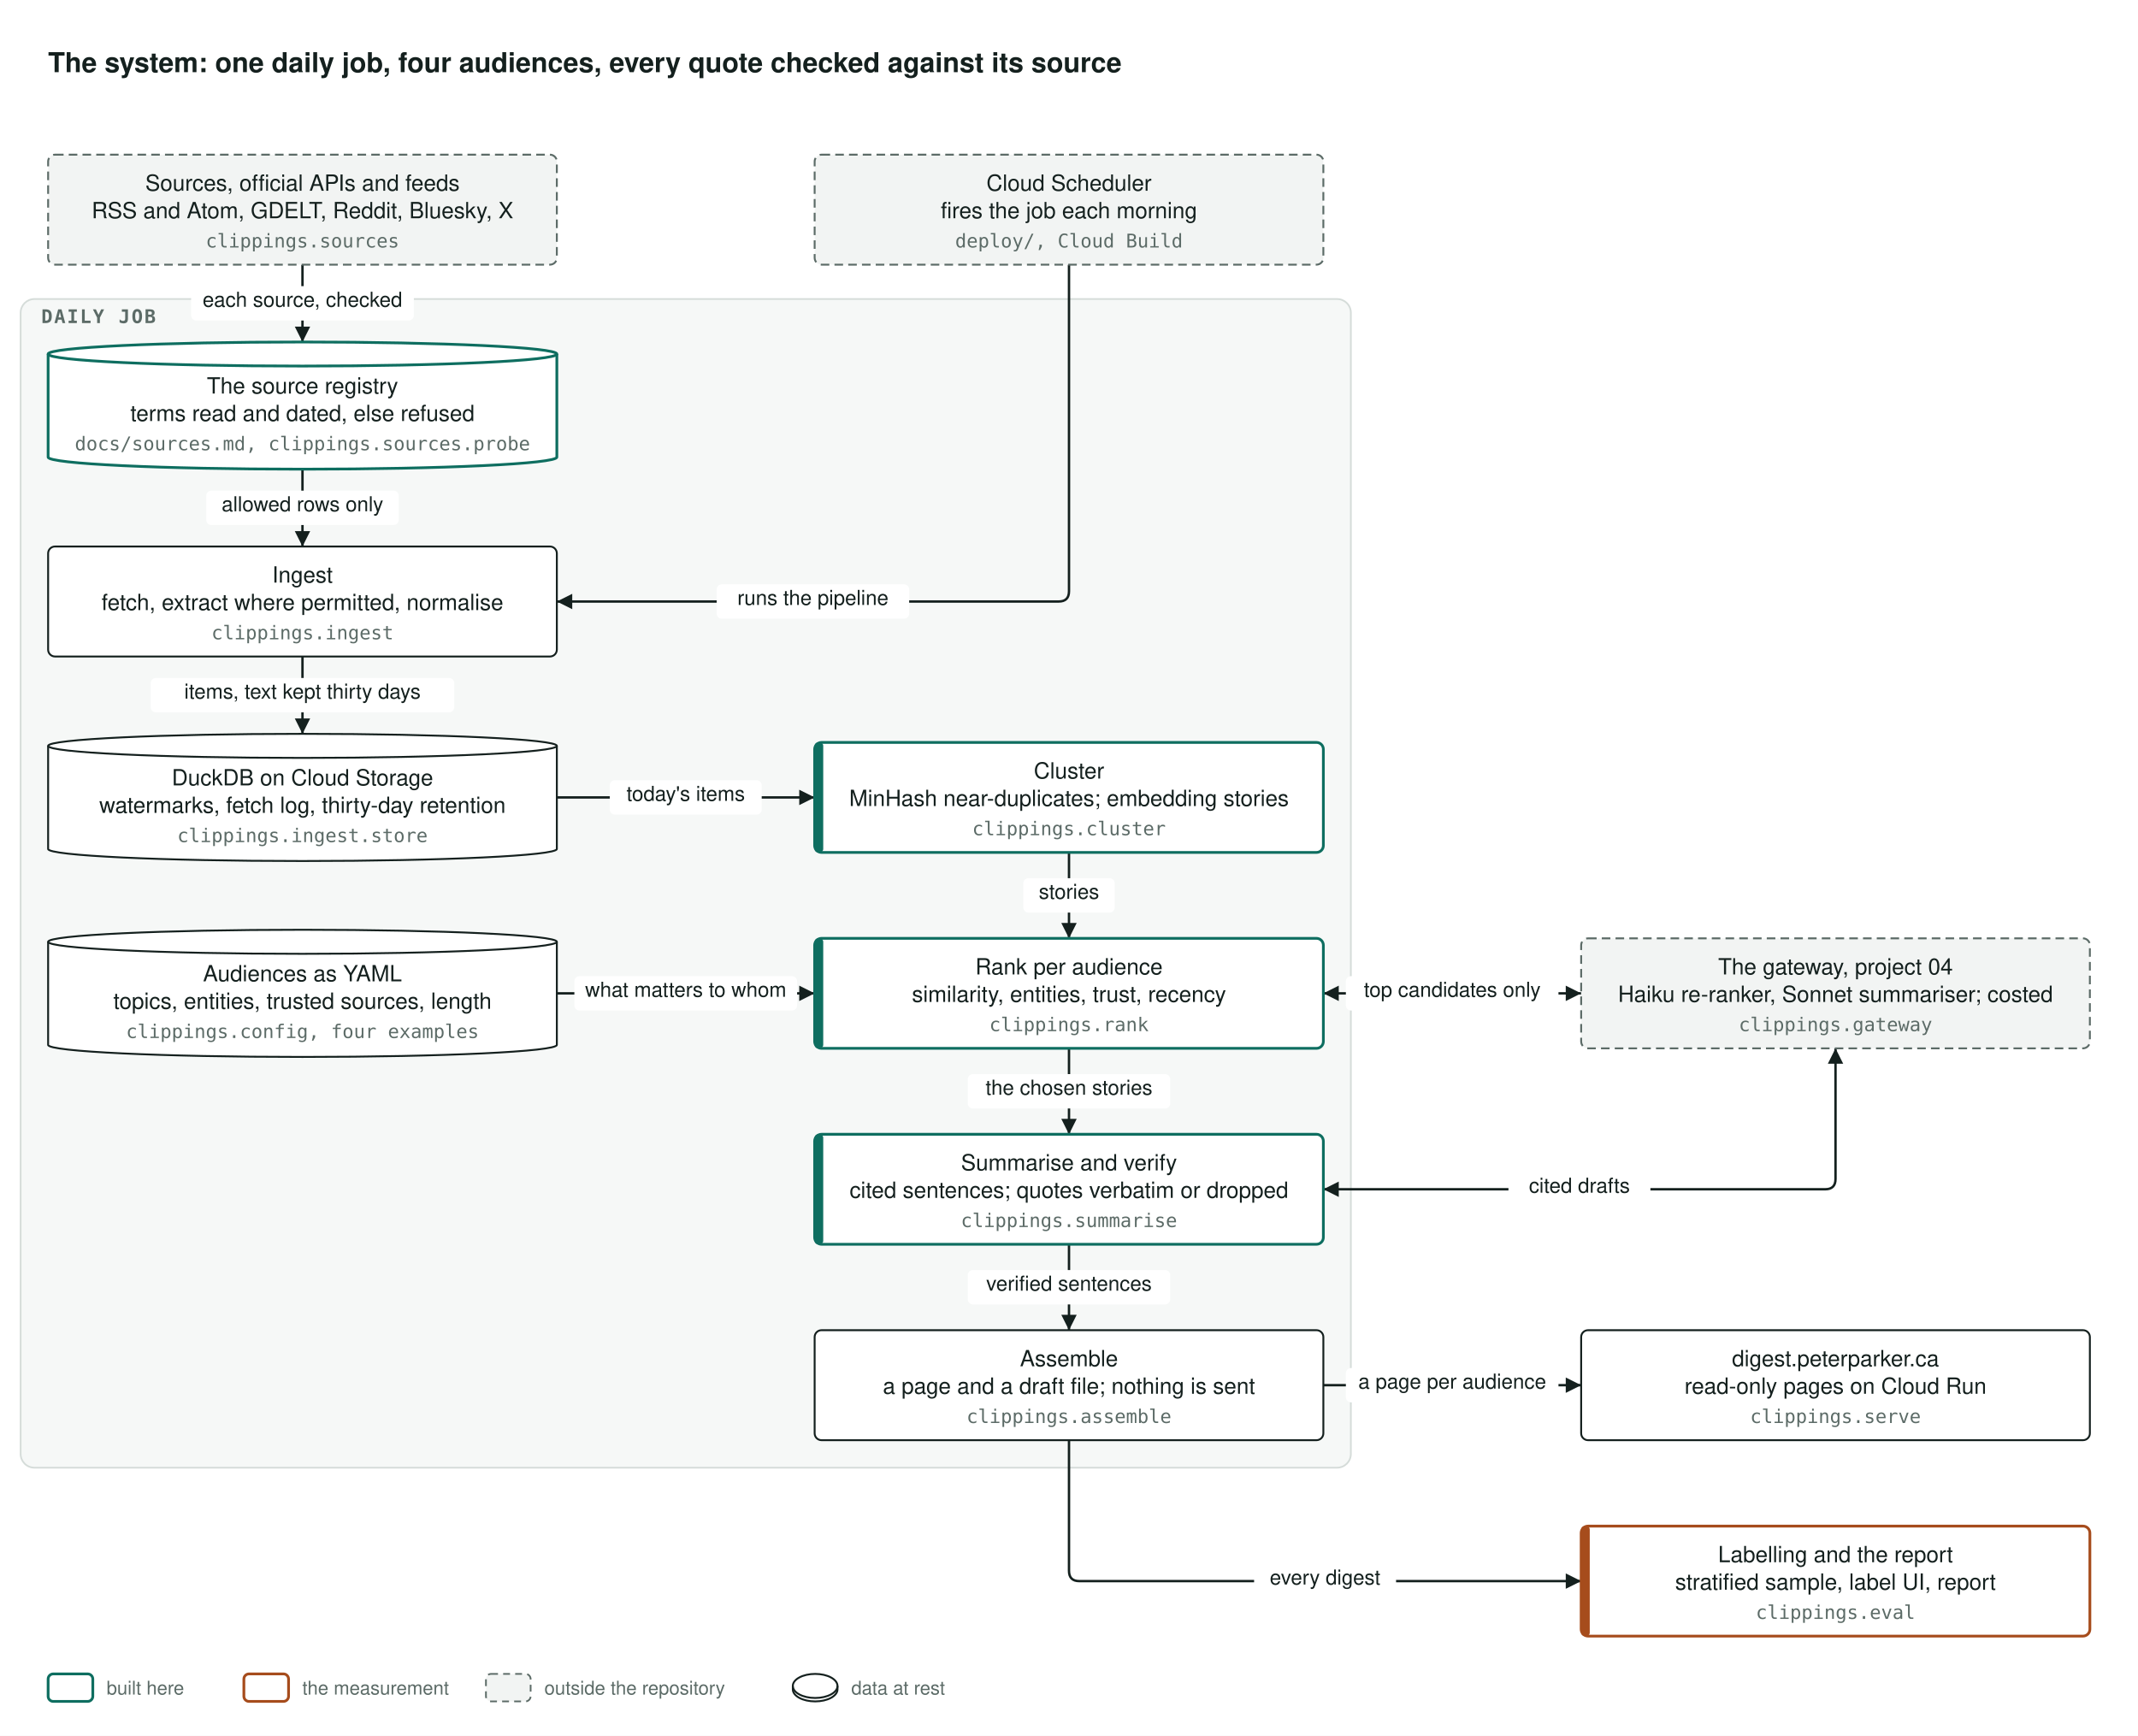
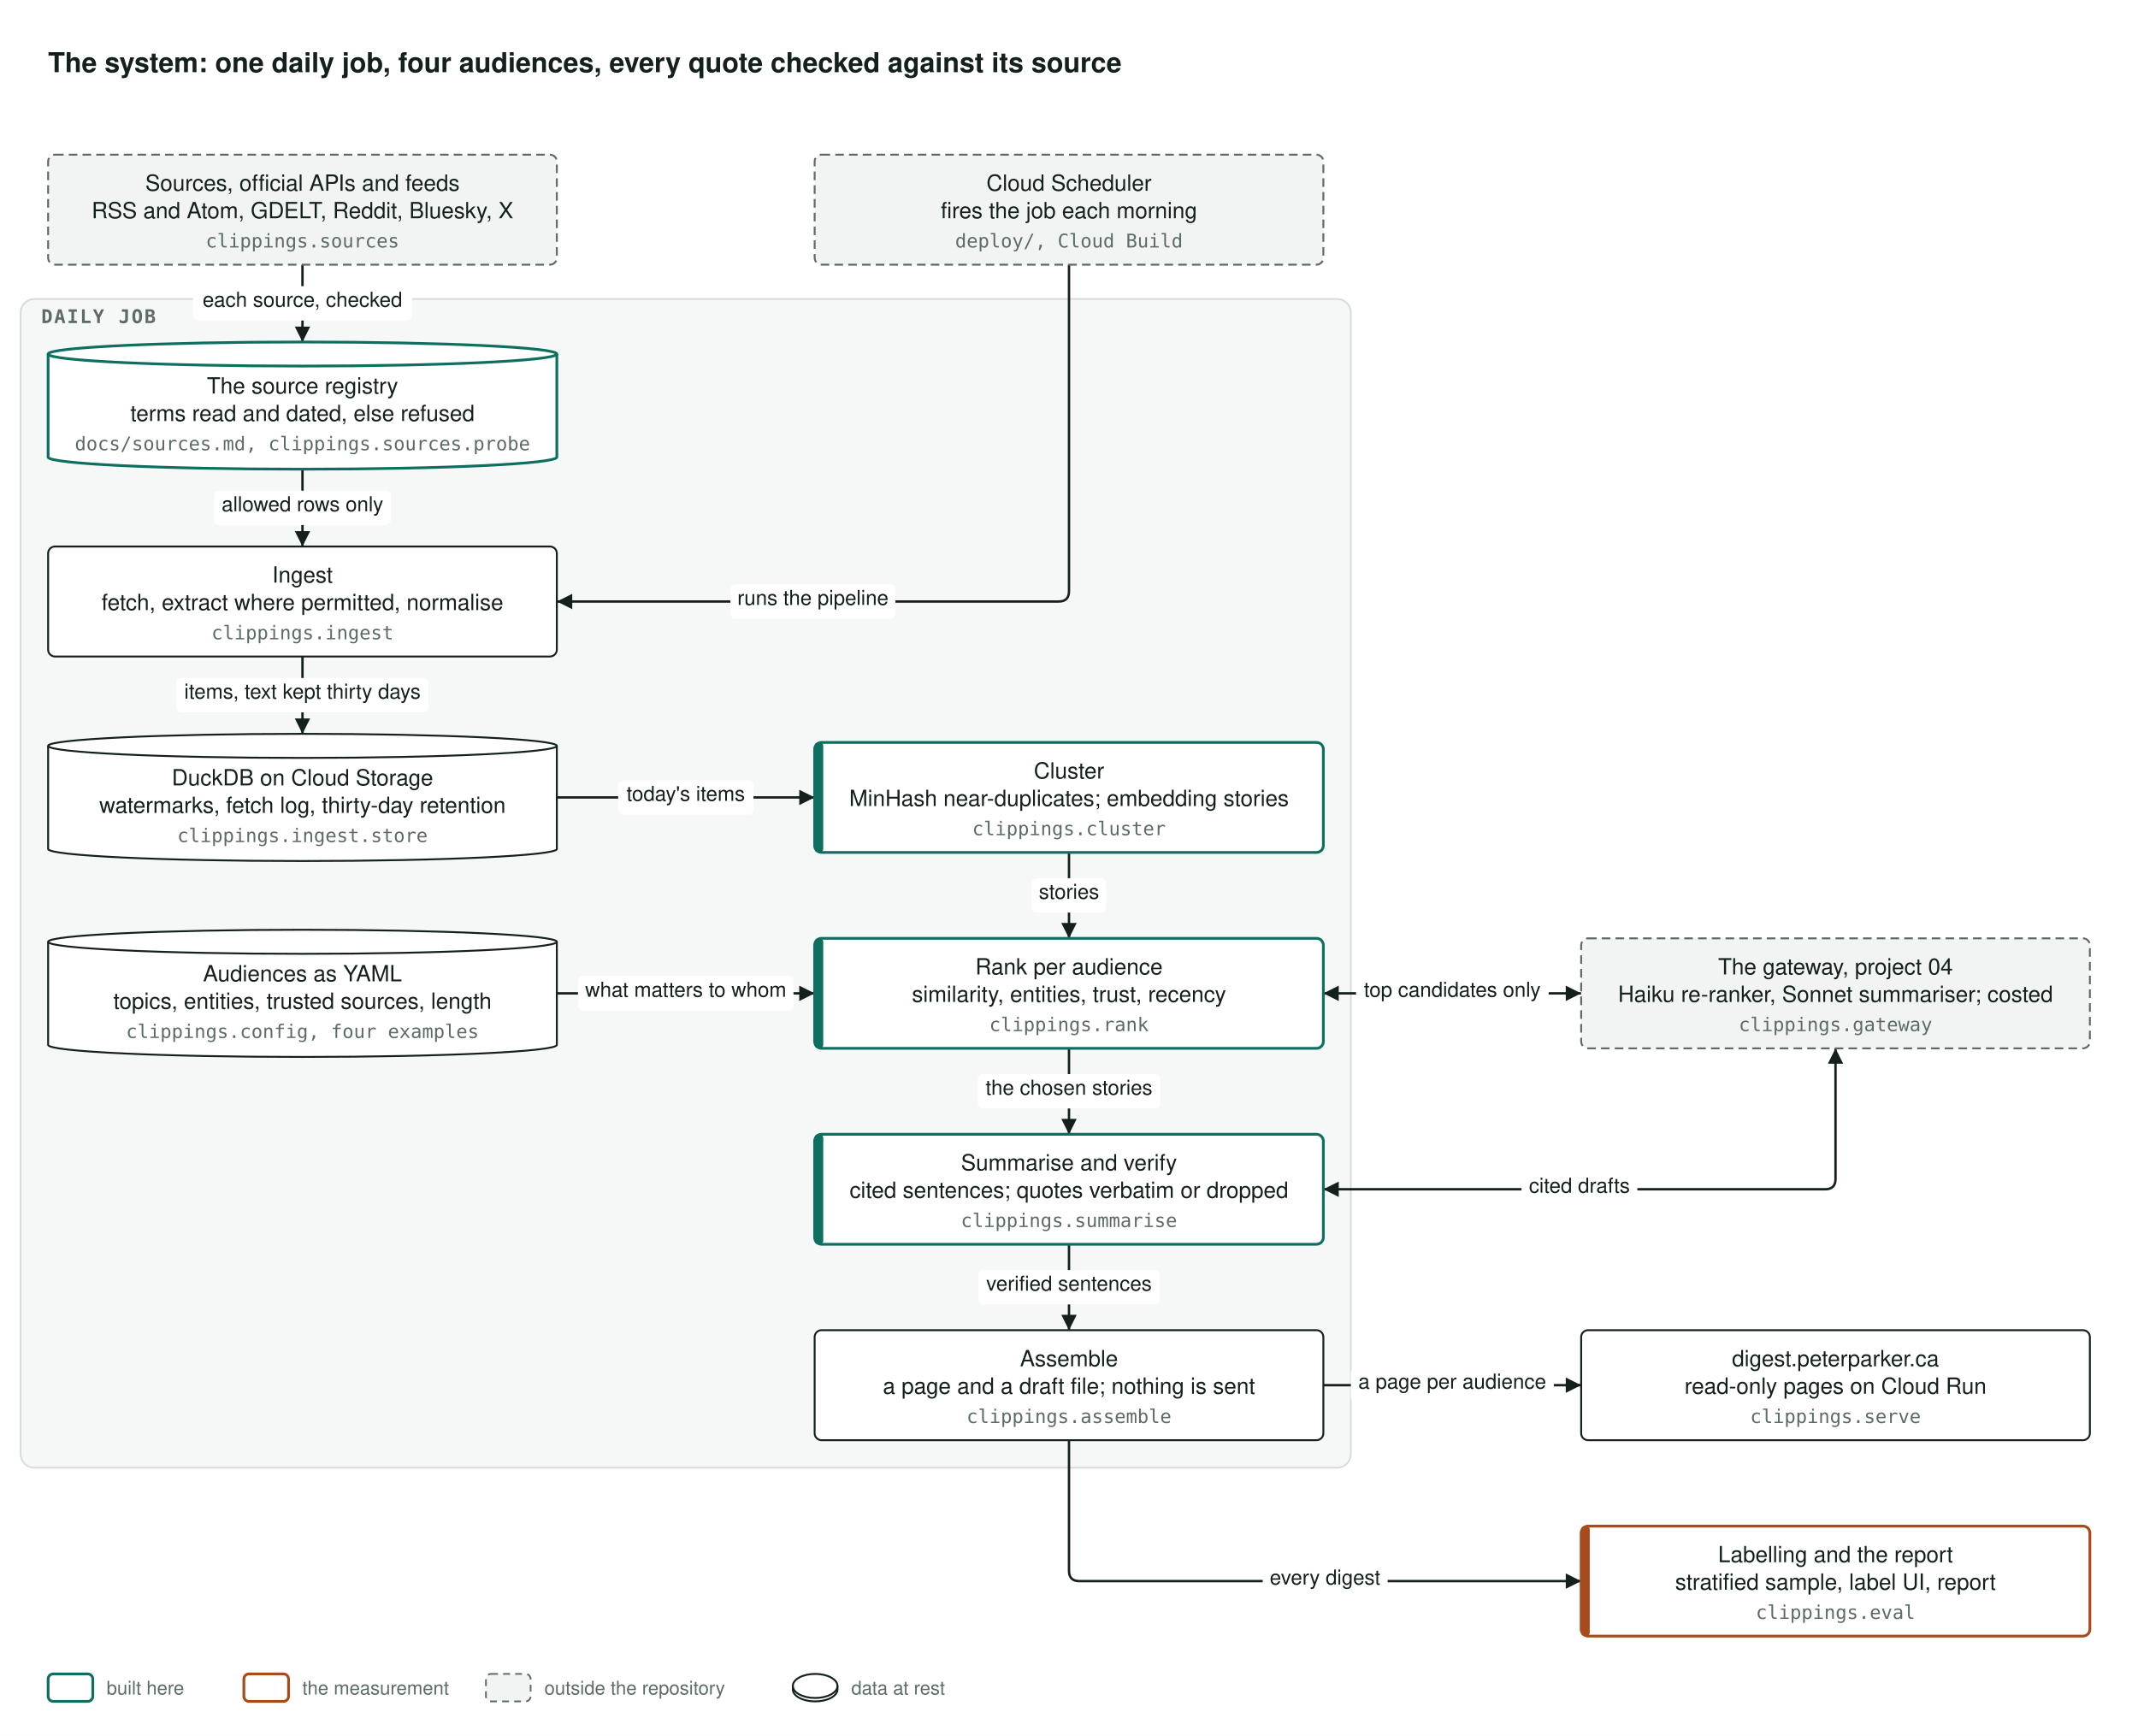
<svg xmlns="http://www.w3.org/2000/svg" width="1244" height="1010" viewBox="0 0 1244 1010" role="img" aria-label="A daily Cloud Run job fetches only sources whose terms have been read and dated, stores items with watermarks and thirty-day retention, collapses near-duplicates and clusters stories by meaning, ranks them per audience and re-ranks the top with a model, writes cited summaries that a verifier holds to verbatim quotes, and publishes a page per audience; labelling and the report measure precision and recall against a hand-labelled week." font-family="'Segoe UI', 'Helvetica Neue', Helvetica, Arial, sans-serif">
  <defs>
    <marker id="arrow" viewBox="0 0 10 10" refX="9" refY="5" markerWidth="8" markerHeight="8" orient="auto-start-reverse">
      <path d="M 1 1 L 9 5 L 1 9 z" fill="#14201E" />
    </marker>
    <marker id="arrow-accent" viewBox="0 0 10 10" refX="9" refY="5" markerWidth="8" markerHeight="8" orient="auto-start-reverse">
      <path d="M 1 1 L 9 5 L 1 9 z" fill="#0E6E60" />
    </marker>
    <marker id="arrow-signal" viewBox="0 0 10 10" refX="9" refY="5" markerWidth="8" markerHeight="8" orient="auto-start-reverse">
      <path d="M 1 1 L 9 5 L 1 9 z" fill="#A64C1C" />
    </marker>
    <marker id="arrow-muted" viewBox="0 0 10 10" refX="9" refY="5" markerWidth="8" markerHeight="8" orient="auto-start-reverse">
      <path d="M 1 1 L 9 5 L 1 9 z" fill="#5C6B67" />
    </marker>
  </defs>
  <rect width="1244" height="1010" fill="#FFFFFF" />
  <text x="28" y="42" font-size="16" font-weight="700" fill="#14201E">The system: one daily job, four audiences, every quote checked against its source</text>
  <rect x="12.0" y="174.0" width="774.0" height="680.0" rx="8" fill="#F6F8F7" stroke="#D5DCD9" stroke-width="1" />
  <text x="24.0" y="188.0" font-size="11" font-family="Consolas, Menlo, 'DejaVu Sans Mono', monospace" font-weight="600" letter-spacing="0.08em" fill="#5C6B67">DAILY JOB</text>
  <path d="M 176.0 154.0 L 176.0 199.0" fill="none" stroke="#14201E" stroke-width="1.4" marker-end="url(#arrow)" />
  <path d="M 622.0 154.0 L 622.0 344.0 Q 622.0 350.0 616.0 350.0 L 324.0 350.0" fill="none" stroke="#14201E" stroke-width="1.4" marker-end="url(#arrow)" />
  <path d="M 176.0 273.0 L 176.0 318.0" fill="none" stroke="#14201E" stroke-width="1.4" marker-end="url(#arrow)" />
  <path d="M 176.0 382.0 L 176.0 427.0" fill="none" stroke="#14201E" stroke-width="1.4" marker-end="url(#arrow)" />
  <path d="M 324.0 464.0 L 474.0 464.0" fill="none" stroke="#14201E" stroke-width="1.4" marker-end="url(#arrow)" />
  <path d="M 622.0 496.0 L 622.0 546.0" fill="none" stroke="#14201E" stroke-width="1.4" marker-end="url(#arrow)" />
  <path d="M 324.0 578.0 L 474.0 578.0" fill="none" stroke="#14201E" stroke-width="1.4" marker-end="url(#arrow)" />
  <path d="M 770.0 578.0 L 920.0 578.0" fill="none" stroke="#14201E" stroke-width="1.4" marker-end="url(#arrow)" marker-start="url(#arrow)" />
  <path d="M 622.0 610.0 L 622.0 660.0" fill="none" stroke="#14201E" stroke-width="1.4" marker-end="url(#arrow)" />
  <path d="M 770.0 692.0 L 1062.0 692.0 Q 1068.0 692.0 1068.0 686.0 L 1068.0 610.0" fill="none" stroke="#14201E" stroke-width="1.4" marker-end="url(#arrow)" marker-start="url(#arrow)" />
  <path d="M 622.0 724.0 L 622.0 774.0" fill="none" stroke="#14201E" stroke-width="1.4" marker-end="url(#arrow)" />
  <path d="M 770.0 806.0 L 920.0 806.0" fill="none" stroke="#14201E" stroke-width="1.4" marker-end="url(#arrow)" />
  <path d="M 622.0 838.0 L 622.0 914.0 Q 622.0 920.0 628.0 920.0 L 920.0 920.0" fill="none" stroke="#14201E" stroke-width="1.4" marker-end="url(#arrow)" />
  <rect x="28.0" y="90.0" width="296.0" height="64.0" rx="4" fill="#F2F4F3" stroke="#5C6B67" stroke-width="1.1" stroke-dasharray="5 3" />
  <text x="176.0" y="111.0" font-size="13" font-weight="500" text-anchor="middle" fill="#14201E">Sources, official APIs and feeds</text>
  <text x="176.0" y="127.0" font-size="13" font-weight="500" text-anchor="middle" fill="#14201E">RSS and Atom, GDELT, Reddit, Bluesky, X</text>
  <text x="176.0" y="144.0" font-size="11" font-family="Consolas, Menlo, 'DejaVu Sans Mono', monospace" text-anchor="middle" fill="#5C6B67">clippings.sources</text>
  <rect x="474.0" y="90.0" width="296.0" height="64.0" rx="4" fill="#F2F4F3" stroke="#5C6B67" stroke-width="1.1" stroke-dasharray="5 3" />
  <text x="622.0" y="111.0" font-size="13" font-weight="500" text-anchor="middle" fill="#14201E">Cloud Scheduler</text>
  <text x="622.0" y="127.0" font-size="13" font-weight="500" text-anchor="middle" fill="#14201E">fires the job each morning</text>
  <text x="622.0" y="144.0" font-size="11" font-family="Consolas, Menlo, 'DejaVu Sans Mono', monospace" text-anchor="middle" fill="#5C6B67">deploy/, Cloud Build</text>
  <path d="M 28.0 206.0 a 148.0 7 0 0 1 296.0 0 L 324.0 266.0 a 148.0 7 0 0 1 -296.0 0 Z" fill="#FFFFFF" stroke="#0E6E60" stroke-width="1.6" />
  <path d="M 28.0 206.0 a 148.0 7 0 0 0 296.0 0" fill="none" stroke="#0E6E60" stroke-width="1.6" />
  <text x="176.0" y="229.0" font-size="13" font-weight="500" text-anchor="middle" fill="#14201E">The source registry</text>
  <text x="176.0" y="245.0" font-size="13" font-weight="500" text-anchor="middle" fill="#14201E">terms read and dated, else refused</text>
  <text x="176.0" y="262.0" font-size="11" font-family="Consolas, Menlo, 'DejaVu Sans Mono', monospace" text-anchor="middle" fill="#5C6B67">docs/sources.md, clippings.sources.probe</text>
  <rect x="28.0" y="318.0" width="296.0" height="64.0" rx="4" fill="#FFFFFF" stroke="#14201E" stroke-width="1.1" />
  <text x="176.0" y="339.0" font-size="13" font-weight="500" text-anchor="middle" fill="#14201E">Ingest</text>
  <text x="176.0" y="355.0" font-size="13" font-weight="500" text-anchor="middle" fill="#14201E">fetch, extract where permitted, normalise</text>
  <text x="176.0" y="372.0" font-size="11" font-family="Consolas, Menlo, 'DejaVu Sans Mono', monospace" text-anchor="middle" fill="#5C6B67">clippings.ingest</text>
  <path d="M 28.0 434.0 a 148.0 7 0 0 1 296.0 0 L 324.0 494.0 a 148.0 7 0 0 1 -296.0 0 Z" fill="#FFFFFF" stroke="#14201E" stroke-width="1.1" />
  <path d="M 28.0 434.0 a 148.0 7 0 0 0 296.0 0" fill="none" stroke="#14201E" stroke-width="1.1" />
  <text x="176.0" y="457.0" font-size="13" font-weight="500" text-anchor="middle" fill="#14201E">DuckDB on Cloud Storage</text>
  <text x="176.0" y="473.0" font-size="13" font-weight="500" text-anchor="middle" fill="#14201E">watermarks, fetch log, thirty-day retention</text>
  <text x="176.0" y="490.0" font-size="11" font-family="Consolas, Menlo, 'DejaVu Sans Mono', monospace" text-anchor="middle" fill="#5C6B67">clippings.ingest.store</text>
  <path d="M 28.0 548.0 a 148.0 7 0 0 1 296.0 0 L 324.0 608.0 a 148.0 7 0 0 1 -296.0 0 Z" fill="#FFFFFF" stroke="#14201E" stroke-width="1.1" />
  <path d="M 28.0 548.0 a 148.0 7 0 0 0 296.0 0" fill="none" stroke="#14201E" stroke-width="1.1" />
  <text x="176.0" y="571.0" font-size="13" font-weight="500" text-anchor="middle" fill="#14201E">Audiences as YAML</text>
  <text x="176.0" y="587.0" font-size="13" font-weight="500" text-anchor="middle" fill="#14201E">topics, entities, trusted sources, length</text>
  <text x="176.0" y="604.0" font-size="11" font-family="Consolas, Menlo, 'DejaVu Sans Mono', monospace" text-anchor="middle" fill="#5C6B67">clippings.config, four examples</text>
  <rect x="474.0" y="432.0" width="296.0" height="64.0" rx="4" fill="#FFFFFF" stroke="#0E6E60" stroke-width="1.6" />
  <rect x="474.0" y="432.0" width="5" height="64.0" rx="2" fill="#0E6E60" />
  <text x="622.0" y="453.0" font-size="13" font-weight="500" text-anchor="middle" fill="#14201E">Cluster</text>
  <text x="622.0" y="469.0" font-size="13" font-weight="500" text-anchor="middle" fill="#14201E">MinHash near-duplicates; embedding stories</text>
  <text x="622.0" y="486.0" font-size="11" font-family="Consolas, Menlo, 'DejaVu Sans Mono', monospace" text-anchor="middle" fill="#5C6B67">clippings.cluster</text>
  <rect x="474.0" y="546.0" width="296.0" height="64.0" rx="4" fill="#FFFFFF" stroke="#0E6E60" stroke-width="1.6" />
  <rect x="474.0" y="546.0" width="5" height="64.0" rx="2" fill="#0E6E60" />
  <text x="622.0" y="567.0" font-size="13" font-weight="500" text-anchor="middle" fill="#14201E">Rank per audience</text>
  <text x="622.0" y="583.0" font-size="13" font-weight="500" text-anchor="middle" fill="#14201E">similarity, entities, trust, recency</text>
  <text x="622.0" y="600.0" font-size="11" font-family="Consolas, Menlo, 'DejaVu Sans Mono', monospace" text-anchor="middle" fill="#5C6B67">clippings.rank</text>
  <rect x="474.0" y="660.0" width="296.0" height="64.0" rx="4" fill="#FFFFFF" stroke="#0E6E60" stroke-width="1.6" />
  <rect x="474.0" y="660.0" width="5" height="64.0" rx="2" fill="#0E6E60" />
  <text x="622.0" y="681.0" font-size="13" font-weight="500" text-anchor="middle" fill="#14201E">Summarise and verify</text>
  <text x="622.0" y="697.0" font-size="13" font-weight="500" text-anchor="middle" fill="#14201E">cited sentences; quotes verbatim or dropped</text>
  <text x="622.0" y="714.0" font-size="11" font-family="Consolas, Menlo, 'DejaVu Sans Mono', monospace" text-anchor="middle" fill="#5C6B67">clippings.summarise</text>
  <rect x="474.0" y="774.0" width="296.0" height="64.0" rx="4" fill="#FFFFFF" stroke="#14201E" stroke-width="1.1" />
  <text x="622.0" y="795.0" font-size="13" font-weight="500" text-anchor="middle" fill="#14201E">Assemble</text>
  <text x="622.0" y="811.0" font-size="13" font-weight="500" text-anchor="middle" fill="#14201E">a page and a draft file; nothing is sent</text>
  <text x="622.0" y="828.0" font-size="11" font-family="Consolas, Menlo, 'DejaVu Sans Mono', monospace" text-anchor="middle" fill="#5C6B67">clippings.assemble</text>
  <rect x="920.0" y="546.0" width="296.0" height="64.0" rx="4" fill="#F2F4F3" stroke="#5C6B67" stroke-width="1.1" stroke-dasharray="5 3" />
  <text x="1068.0" y="567.0" font-size="13" font-weight="500" text-anchor="middle" fill="#14201E">The gateway, project 04</text>
  <text x="1068.0" y="583.0" font-size="13" font-weight="500" text-anchor="middle" fill="#14201E">Haiku re-ranker, Sonnet summariser; costed</text>
  <text x="1068.0" y="600.0" font-size="11" font-family="Consolas, Menlo, 'DejaVu Sans Mono', monospace" text-anchor="middle" fill="#5C6B67">clippings.gateway</text>
  <rect x="920.0" y="774.0" width="296.0" height="64.0" rx="4" fill="#FFFFFF" stroke="#14201E" stroke-width="1.1" />
  <text x="1068.0" y="795.0" font-size="13" font-weight="500" text-anchor="middle" fill="#14201E">digest.peterparker.ca</text>
  <text x="1068.0" y="811.0" font-size="13" font-weight="500" text-anchor="middle" fill="#14201E">read-only pages on Cloud Run</text>
  <text x="1068.0" y="828.0" font-size="11" font-family="Consolas, Menlo, 'DejaVu Sans Mono', monospace" text-anchor="middle" fill="#5C6B67">clippings.serve</text>
  <rect x="920.0" y="888.0" width="296.0" height="64.0" rx="4" fill="#FFFFFF" stroke="#A64C1C" stroke-width="1.6" />
  <rect x="920.0" y="888.0" width="5" height="64.0" rx="2" fill="#A64C1C" />
  <text x="1068.0" y="909.0" font-size="13" font-weight="500" text-anchor="middle" fill="#14201E">Labelling and the report</text>
  <text x="1068.0" y="925.0" font-size="13" font-weight="500" text-anchor="middle" fill="#14201E">stratified sample, label UI, report</text>
  <text x="1068.0" y="942.0" font-size="11" font-family="Consolas, Menlo, 'DejaVu Sans Mono', monospace" text-anchor="middle" fill="#5C6B67">clippings.eval</text>
-   <rect x="111.2" y="166.5" width="129.6" height="20.0" rx="3" fill="#FFFFFF" />
+   <rect x="112.3" y="166.5" width="127.4" height="20.0" rx="3" fill="#FFFFFF" />
  <text x="176.0" y="178.5" font-size="12" text-anchor="middle" fill="#14201E">each source, checked</text>
-   <rect x="417.0" y="340.0" width="112.0" height="20.0" rx="3" fill="#FFFFFF" />
+   <rect x="425.0" y="340.0" width="96.0" height="20.0" rx="3" fill="#FFFFFF" />
  <text x="473.0" y="352.0" font-size="12" text-anchor="middle" fill="#14201E">runs the pipeline</text>
-   <rect x="120.0" y="285.5" width="112.0" height="20.0" rx="3" fill="#FFFFFF" />
+   <rect x="124.7" y="285.5" width="102.7" height="20.0" rx="3" fill="#FFFFFF" />
  <text x="176.0" y="297.5" font-size="12" text-anchor="middle" fill="#14201E">allowed rows only</text>
-   <rect x="87.7" y="394.5" width="176.6" height="20.0" rx="3" fill="#FFFFFF" />
+   <rect x="102.6" y="394.5" width="146.7" height="20.0" rx="3" fill="#FFFFFF" />
  <text x="176.0" y="406.5" font-size="12" text-anchor="middle" fill="#14201E">items, text kept thirty days</text>
-   <rect x="354.8" y="454.0" width="88.4" height="20.0" rx="3" fill="#FFFFFF" />
+   <rect x="359.7" y="454.0" width="78.7" height="20.0" rx="3" fill="#FFFFFF" />
  <text x="399.0" y="466.0" font-size="12" text-anchor="middle" fill="#14201E">today's items</text>
-   <rect x="595.4" y="511.0" width="53.2" height="20.0" rx="3" fill="#FFFFFF" />
+   <rect x="600.3" y="511.0" width="43.3" height="20.0" rx="3" fill="#FFFFFF" />
  <text x="622.0" y="523.0" font-size="12" text-anchor="middle" fill="#14201E">stories</text>
-   <rect x="334.2" y="568.0" width="129.6" height="20.0" rx="3" fill="#FFFFFF" />
+   <rect x="336.3" y="568.0" width="125.4" height="20.0" rx="3" fill="#FFFFFF" />
  <text x="399.0" y="580.0" font-size="12" text-anchor="middle" fill="#14201E">what matters to whom</text>
-   <rect x="783.1" y="568.0" width="123.7" height="20.0" rx="3" fill="#FFFFFF" />
+   <rect x="789.0" y="568.0" width="112.1" height="20.0" rx="3" fill="#FFFFFF" />
  <text x="845.0" y="580.0" font-size="12" text-anchor="middle" fill="#14201E">top candidates only</text>
-   <rect x="563.1" y="625.0" width="117.8" height="20.0" rx="3" fill="#FFFFFF" />
+   <rect x="569.0" y="625.0" width="106.1" height="20.0" rx="3" fill="#FFFFFF" />
  <text x="622.0" y="637.0" font-size="12" text-anchor="middle" fill="#14201E">the chosen stories</text>
-   <rect x="877.7" y="682.0" width="82.6" height="20.0" rx="3" fill="#FFFFFF" />
+   <rect x="885.3" y="682.0" width="67.4" height="20.0" rx="3" fill="#FFFFFF" />
  <text x="919.0" y="694.0" font-size="12" text-anchor="middle" fill="#14201E">cited drafts</text>
-   <rect x="563.1" y="739.0" width="117.8" height="20.0" rx="3" fill="#FFFFFF" />
+   <rect x="569.3" y="739.0" width="105.4" height="20.0" rx="3" fill="#FFFFFF" />
  <text x="622.0" y="751.0" font-size="12" text-anchor="middle" fill="#14201E">verified sentences</text>
-   <rect x="783.1" y="796.0" width="123.7" height="20.0" rx="3" fill="#FFFFFF" />
+   <rect x="786.0" y="796.0" width="118.1" height="20.0" rx="3" fill="#FFFFFF" />
  <text x="845.0" y="808.0" font-size="12" text-anchor="middle" fill="#14201E">a page per audience</text>
-   <rect x="729.7" y="910.0" width="82.6" height="20.0" rx="3" fill="#FFFFFF" />
+   <rect x="734.7" y="910.0" width="72.7" height="20.0" rx="3" fill="#FFFFFF" />
  <text x="771.0" y="922.0" font-size="12" text-anchor="middle" fill="#14201E">every digest</text>
  <rect x="28" y="974" width="26" height="16" rx="3" fill="#FFFFFF" stroke="#0E6E60" stroke-width="1.6" />
  <text x="62" y="986" font-size="11" fill="#5C6B67">built here</text>
  <rect x="141.9" y="974" width="26" height="16" rx="3" fill="#FFFFFF" stroke="#A64C1C" stroke-width="1.6" />
  <text x="175.9" y="986" font-size="11" fill="#5C6B67">the measurement</text>
  <rect x="282.75" y="974" width="26" height="16" rx="3" fill="#F2F4F3" stroke="#5C6B67" stroke-dasharray="4 3" />
  <text x="316.75" y="986" font-size="11" fill="#5C6B67">outside the repository</text>
  <path d="M 461.3 981.0 a 13.0 7 0 0 1 26.0 0 L 487.3 983.0 a 13.0 7 0 0 1 -26.0 0 Z" fill="#FFFFFF" stroke="#14201E" stroke-width="1.1" />
  <path d="M 461.3 981.0 a 13.0 7 0 0 0 26.0 0" fill="none" stroke="#14201E" stroke-width="1.1" />
  <text x="495.33" y="986" font-size="11" fill="#5C6B67">data at rest</text>
</svg>
